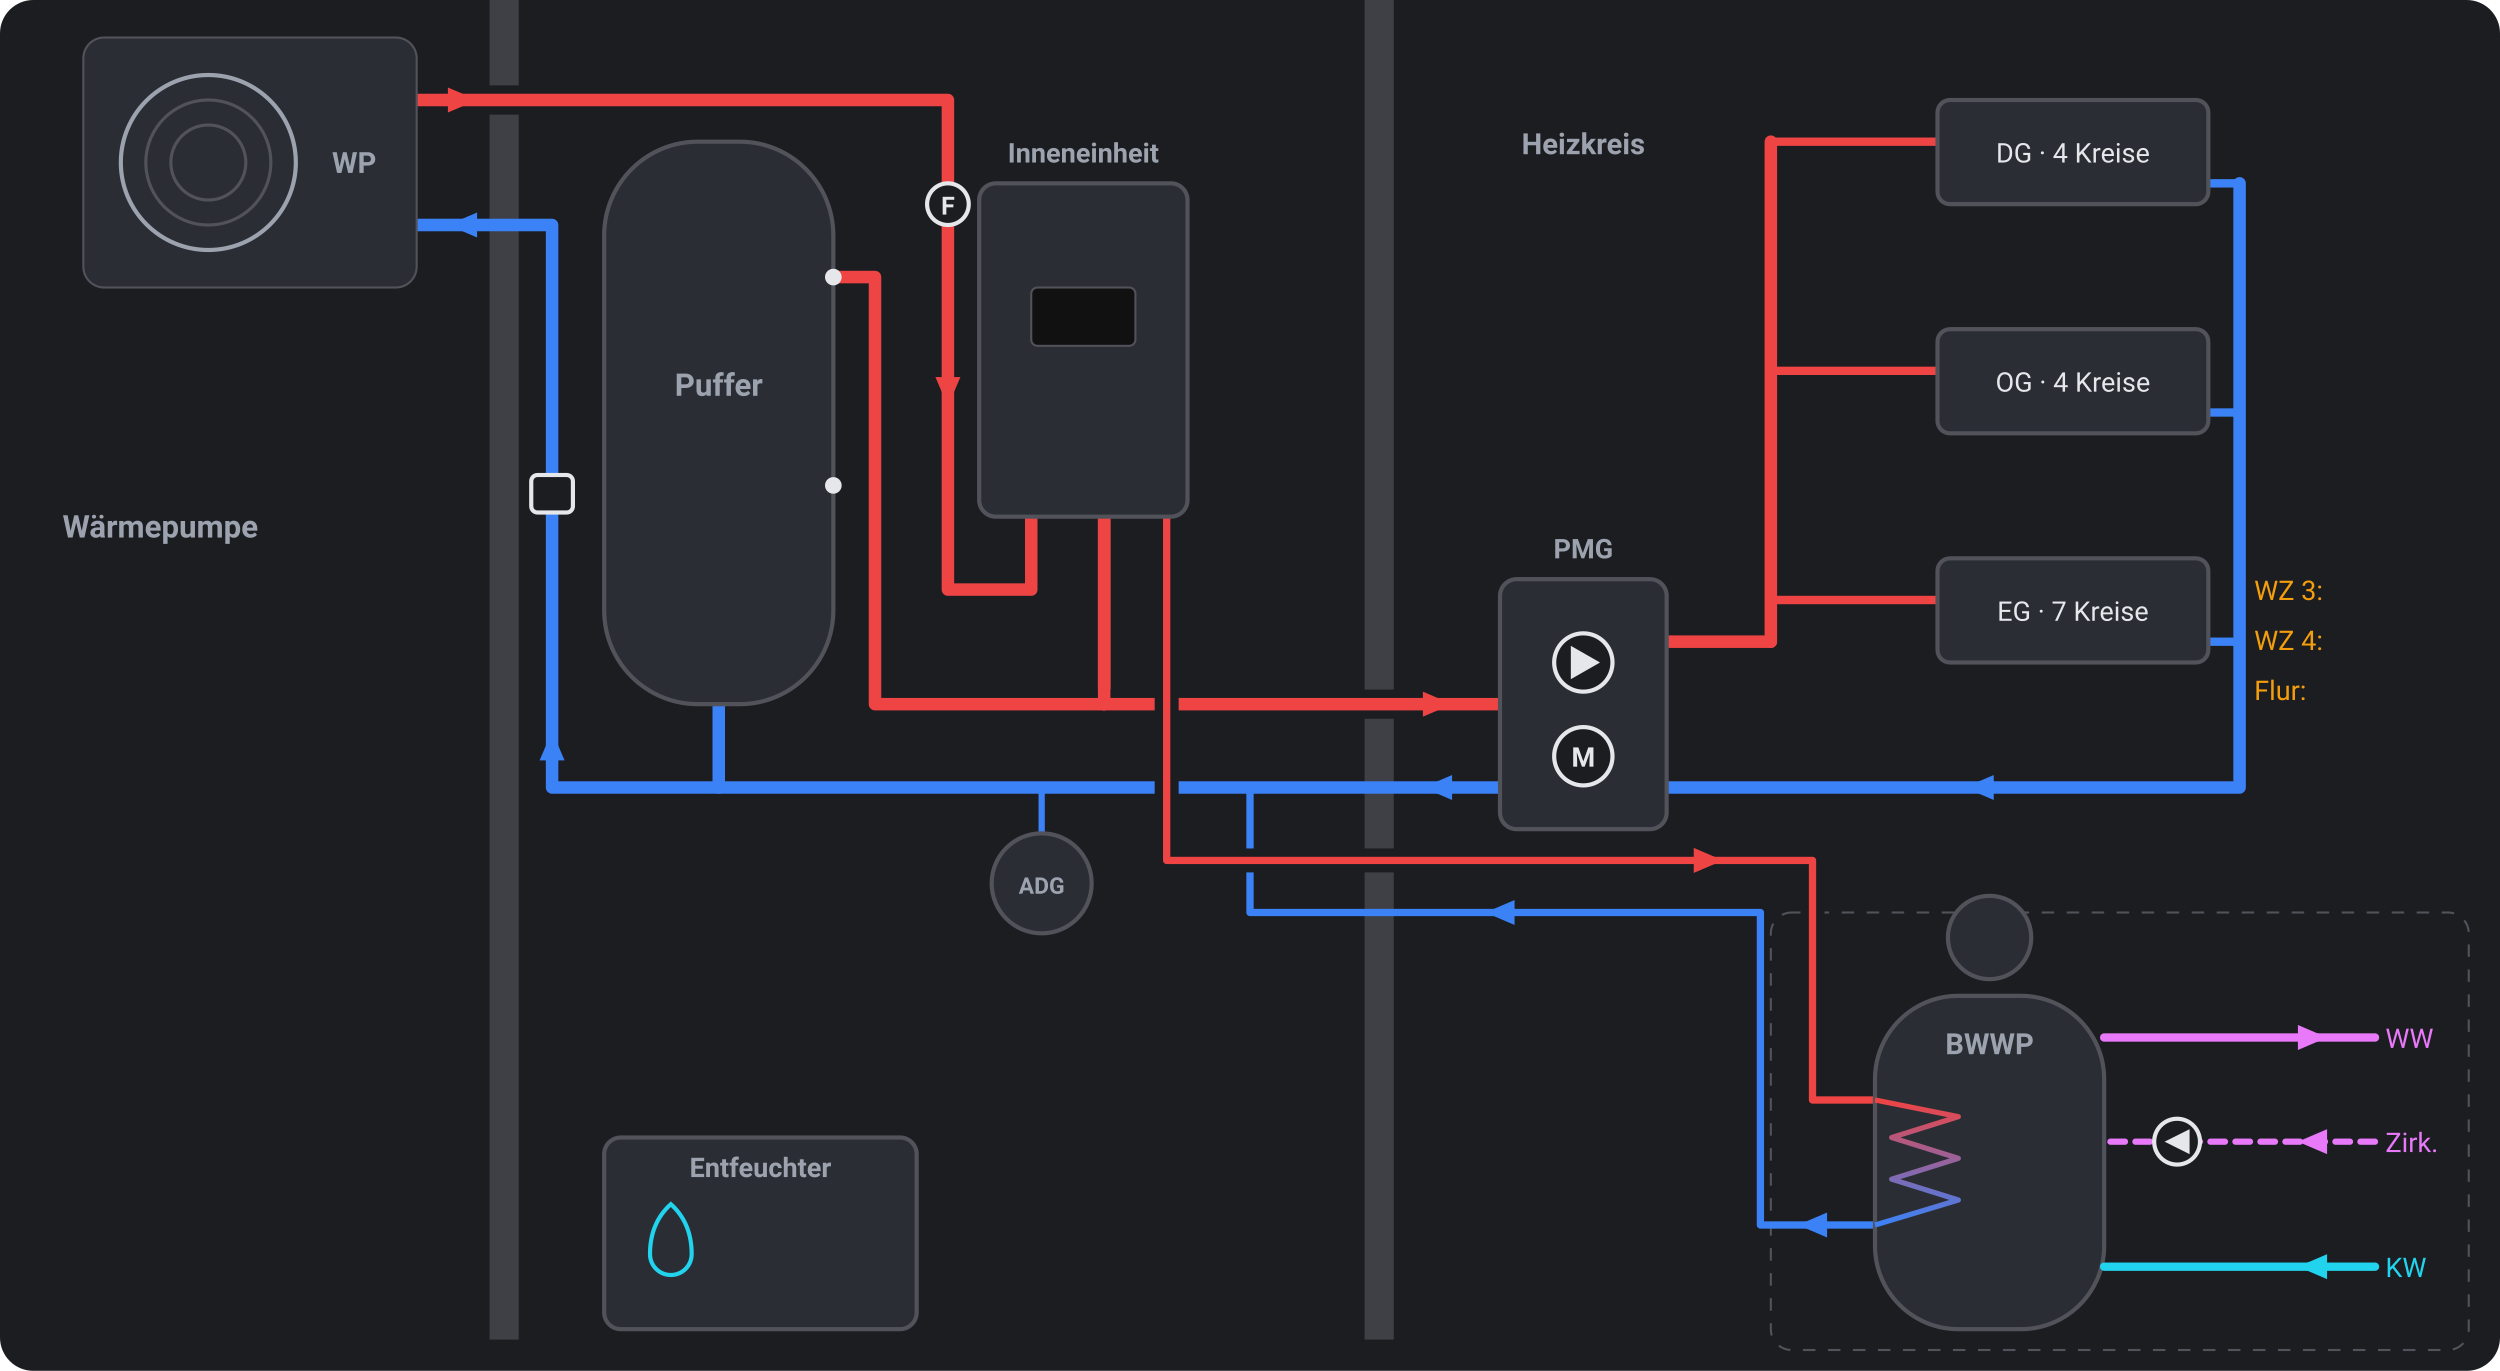
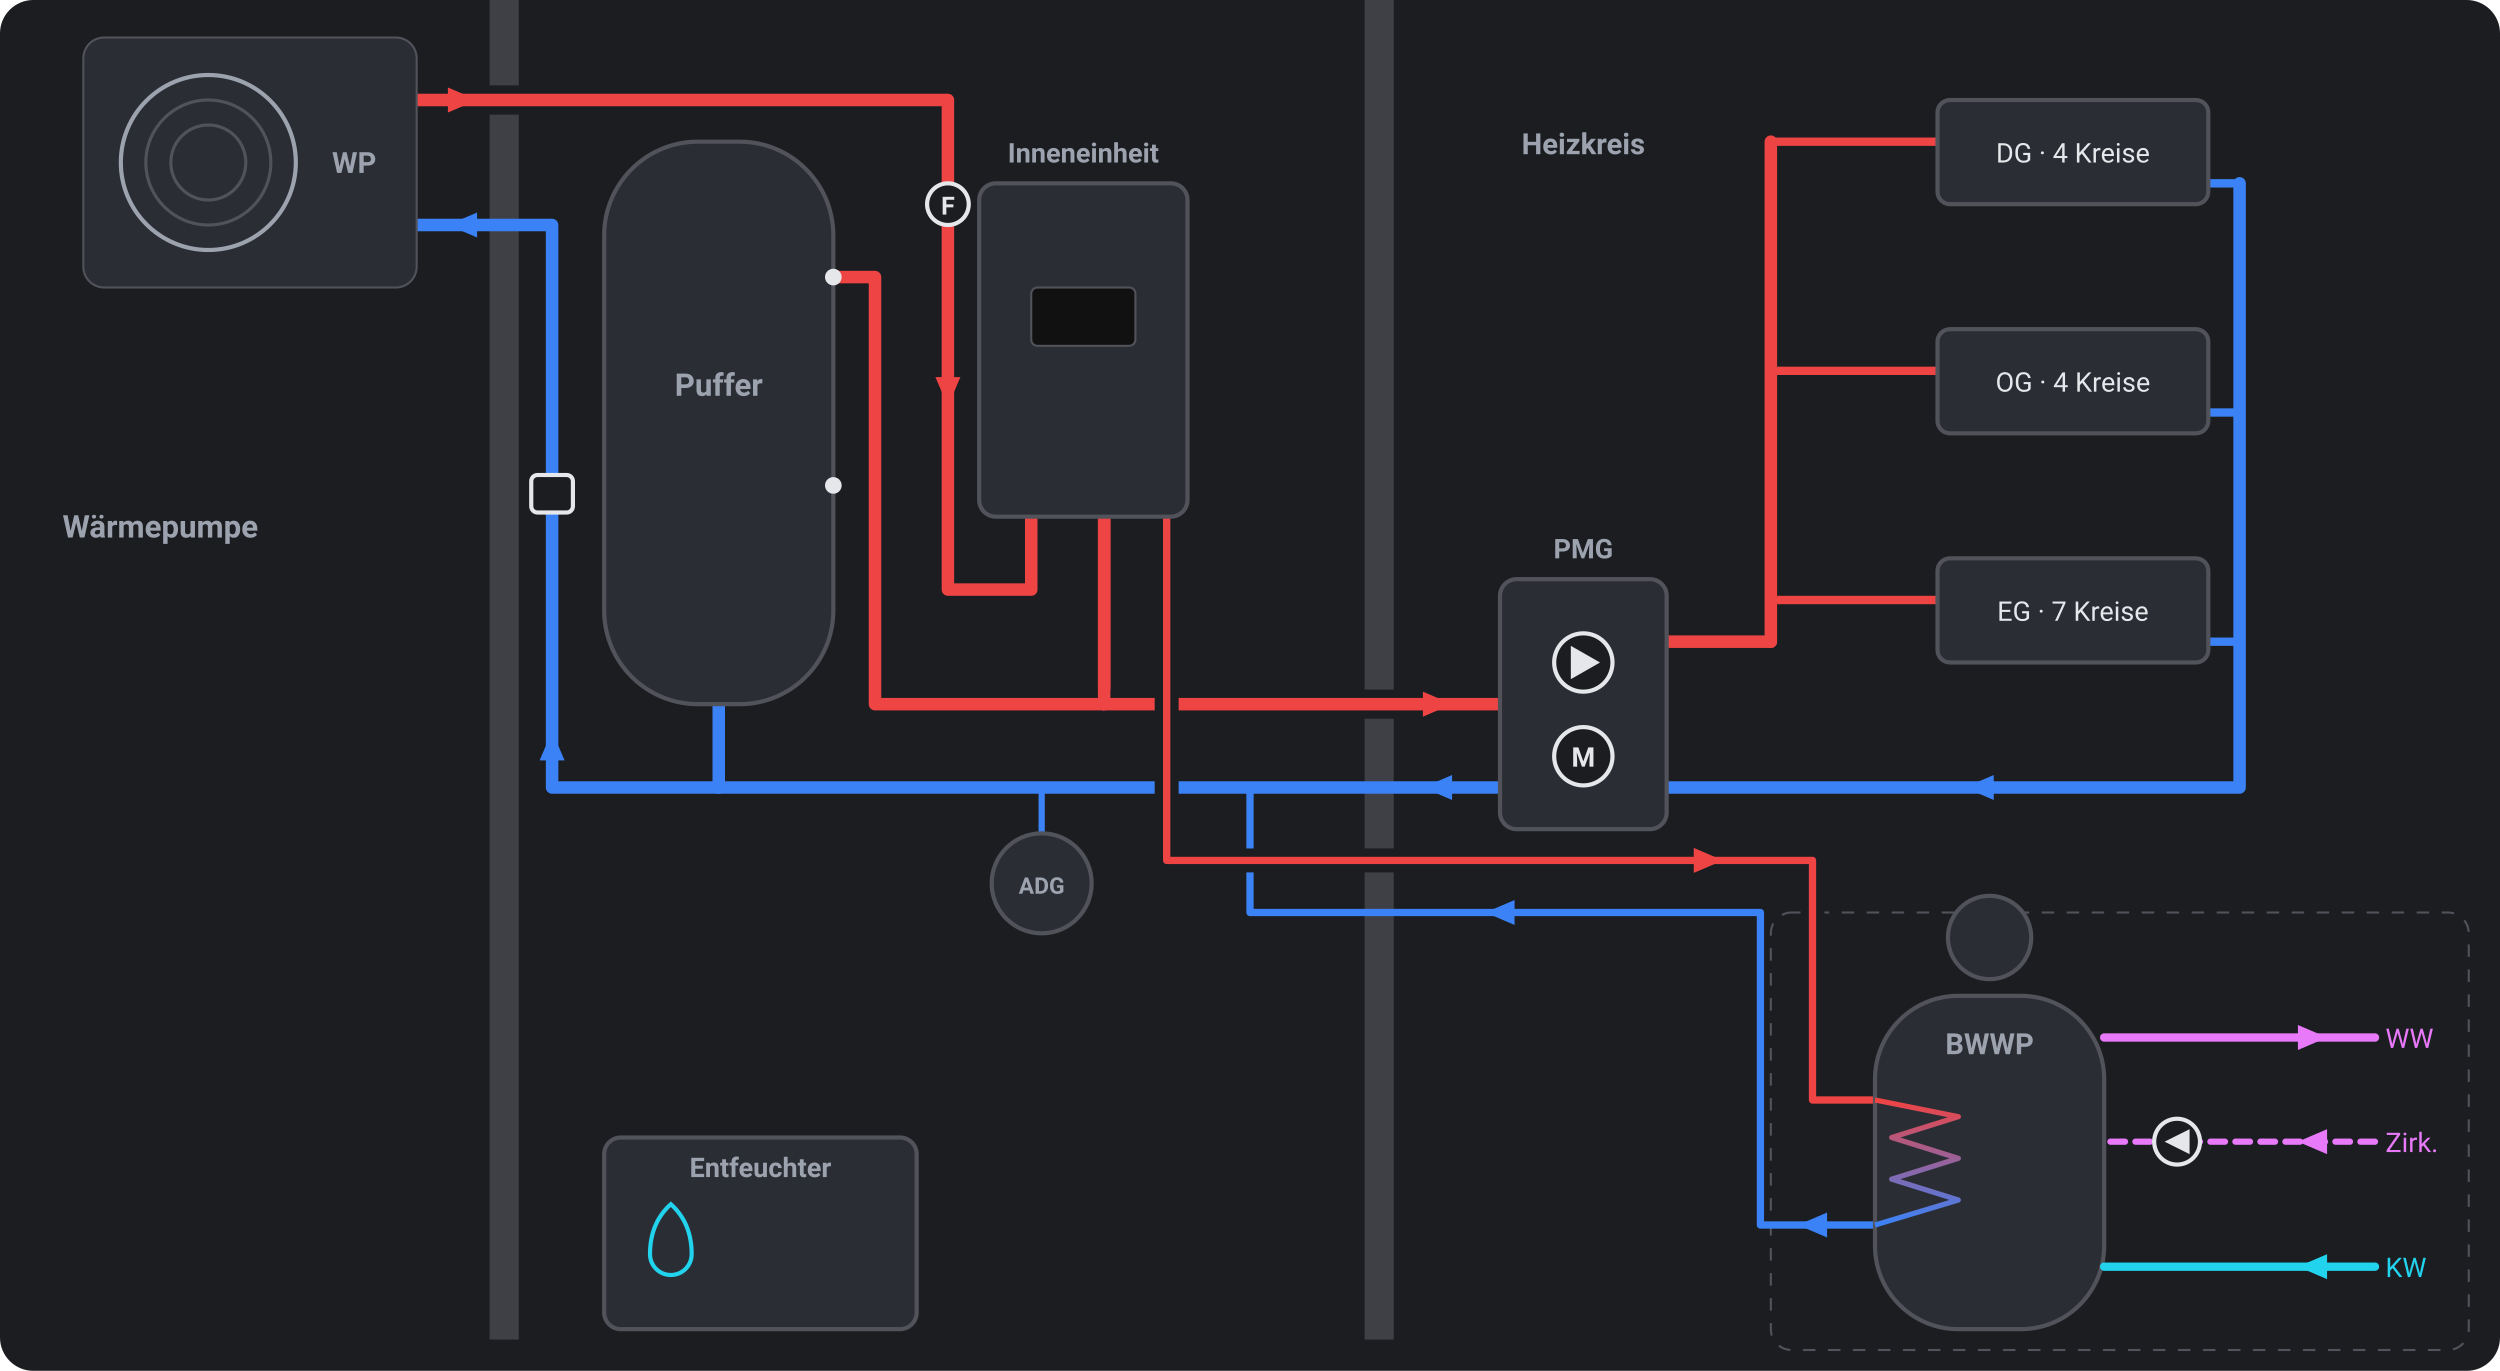
<svg xmlns="http://www.w3.org/2000/svg" viewBox="0 62 1200 658" width="1200" height="658">
  <rect y="62" width="1200" height="658" rx="16" fill="#1b1d21" />
  <rect x="235" y="62" width="14" height="643" fill="#3f3f46" />
  <rect x="655" y="62" width="14" height="643" fill="#3f3f46" />
  <rect x="850" y="500" width="335" height="210" rx="10" fill="none" stroke="#52525b" stroke-dasharray="6 6" />
  <path d="M720,440 H265 V170 H200" fill="none" stroke="#3b82f6" stroke-width="6" stroke-linejoin="round" stroke-linecap="round" />
  <path d="M345,400 V440" fill="none" stroke="#3b82f6" stroke-width="6" stroke-linejoin="round" stroke-linecap="round" />
  <path d="M900,650 H845 V500 H600 V440" fill="none" stroke="#3b82f6" stroke-width="3.5" stroke-linejoin="round" stroke-linecap="round" />
  <path d="M1075,150 V440 H800" fill="none" stroke="#3b82f6" stroke-width="6" stroke-linejoin="round" stroke-linecap="round" />
  <path d="M1060,150 H1075" fill="none" stroke="#3b82f6" stroke-width="4" stroke-linejoin="round" stroke-linecap="round" />
  <path d="M1060,260 H1075" fill="none" stroke="#3b82f6" stroke-width="4" stroke-linejoin="round" stroke-linecap="round" />
  <path d="M1060,370 H1075" fill="none" stroke="#3b82f6" stroke-width="4" stroke-linejoin="round" stroke-linecap="round" />
  <path d="M500,440 V462" fill="none" stroke="#3b82f6" stroke-width="3" stroke-linejoin="round" stroke-linecap="round" />
  <path d="M200,110 H455 V345 H495 V310" fill="none" stroke="#1b1d21" stroke-width="14" stroke-linejoin="round" />
  <path d="M200,110 H455 V345 H495 V310" fill="none" stroke="#ef4444" stroke-width="6" stroke-linejoin="round" stroke-linecap="round" />
  <path d="M530,310 V400" fill="none" stroke="#1b1d21" stroke-width="14" stroke-linejoin="round" />
  <path d="M530,310 V400" fill="none" stroke="#ef4444" stroke-width="6" stroke-linejoin="round" stroke-linecap="round" />
  <path d="M530,400 H420 V195 H400" fill="none" stroke="#1b1d21" stroke-width="14" stroke-linejoin="round" />
  <path d="M530,400 H420 V195 H400" fill="none" stroke="#ef4444" stroke-width="6" stroke-linejoin="round" stroke-linecap="round" />
  <path d="M530,400 H720" fill="none" stroke="#1b1d21" stroke-width="14" stroke-linejoin="round" />
  <path d="M530,400 H720" fill="none" stroke="#ef4444" stroke-width="6" stroke-linejoin="round" stroke-linecap="round" />
  <path d="M530,310 V400" fill="none" stroke="#ef4444" stroke-width="6" stroke-linejoin="round" stroke-linecap="round" />
  <path d="M560,310 V475 H870 V590 H900" fill="none" stroke="#1b1d21" stroke-width="11.5" stroke-linejoin="round" />
  <path d="M560,310 V475 H870 V590 H900" fill="none" stroke="#ef4444" stroke-width="3.5" stroke-linejoin="round" stroke-linecap="round" />
  <path d="M800,370 H850" fill="none" stroke="#ef4444" stroke-width="6" stroke-linejoin="round" stroke-linecap="round" />
  <path d="M850,130 V370" fill="none" stroke="#ef4444" stroke-width="6" stroke-linejoin="round" stroke-linecap="round" />
  <path d="M850,130 H930" fill="none" stroke="#ef4444" stroke-width="4" stroke-linejoin="round" stroke-linecap="round" />
  <path d="M850,240 H930" fill="none" stroke="#ef4444" stroke-width="4" stroke-linejoin="round" stroke-linecap="round" />
  <path d="M850,350 H930" fill="none" stroke="#ef4444" stroke-width="4" stroke-linejoin="round" stroke-linecap="round" />
  <polygon points="215,104 229,110 215,116" fill="#ef4444" />
  <polygon points="229,164 215,170 229,176" fill="#3b82f6" />
  <polygon points="259,427 265,413 271,427" fill="#3b82f6" />
  <polygon points="683,394 697,400 683,406" fill="#ef4444" />
  <polygon points="813,469 827,475 813,481" fill="#ef4444" />
  <polygon points="697,434 683,440 697,446" fill="#3b82f6" />
  <polygon points="957,434 943,440 957,446" fill="#3b82f6" />
  <polygon points="877,644 863,650 877,656" fill="#3b82f6" />
  <polygon points="727,494 713,500 727,506" fill="#3b82f6" />
  <polygon points="449,243 455,257 461,243" fill="#ef4444" />
  <rect x="40" y="80" width="160" height="120" rx="10" fill="#2a2d33" stroke="#52525b" />
  <circle cx="100" cy="140" r="42" fill="none" stroke="#9ca3af" stroke-width="2" />
  <circle cx="100" cy="140" r="30" fill="none" stroke="#52525b" stroke-width="1.5" />
  <circle cx="100" cy="140" r="18" fill="none" stroke="#52525b" stroke-width="1.5" />
  <text x="170" y="145" font-size="14" fill="#9ca3af" text-anchor="middle" font-weight="600" font-family="-apple-system,Segoe UI,Roboto,sans-serif">WP</text>
  <circle cx="455" cy="160" r="10" fill="#1b1d21" stroke="#e5e7eb" stroke-width="2" />
  <text x="455" y="165" font-size="12" fill="#e5e7eb" text-anchor="middle" font-weight="600" font-family="-apple-system,Segoe UI,Roboto,sans-serif">F</text>
  <rect x="255" y="290" width="20" height="18" rx="3" fill="#1b1d21" stroke="#e5e7eb" stroke-width="2" />
  <rect x="290" y="130" width="110" height="270" rx="45" fill="#2a2d33" stroke="#52525b" stroke-width="2" />
  <text x="345" y="252" font-size="15" fill="#9ca3af" text-anchor="middle" font-weight="600" font-family="-apple-system,Segoe UI,Roboto,sans-serif">Puffer</text>
  <circle cx="400" cy="195" r="4" fill="#e5e7eb" />
  <circle cx="400" cy="295" r="4" fill="#e5e7eb" />
  <rect x="470" y="150" width="100" height="160" rx="8" fill="#2a2d33" stroke="#52525b" stroke-width="2" />
  <rect x="495" y="200" width="50" height="28" rx="3" fill="#111" stroke="#52525b" />
  <text x="520" y="140" font-size="13" fill="#9ca3af" text-anchor="middle" font-weight="600" font-family="-apple-system,Segoe UI,Roboto,sans-serif">Inneneinheit</text>
  <circle cx="500" cy="486" r="24" fill="#2a2d33" stroke="#52525b" stroke-width="2" />
  <text x="500" y="491" font-size="11" fill="#9ca3af" text-anchor="middle" font-weight="600" font-family="-apple-system,Segoe UI,Roboto,sans-serif">ADG</text>
  <rect x="720" y="340" width="80" height="120" rx="8" fill="#2a2d33" stroke="#52525b" stroke-width="2" />
  <circle cx="760" cy="380" r="14" fill="#1b1d21" stroke="#e5e7eb" stroke-width="2" />
  <polygon points="754,372 754,388 768,380" fill="#e5e7eb" />
  <circle cx="760" cy="425" r="14" fill="#1b1d21" stroke="#e5e7eb" stroke-width="2" />
  <text x="760" y="430" font-size="13" fill="#e5e7eb" text-anchor="middle" font-weight="600" font-family="-apple-system,Segoe UI,Roboto,sans-serif">M</text>
  <text x="760" y="330" font-size="13" fill="#9ca3af" text-anchor="middle" font-weight="600" font-family="-apple-system,Segoe UI,Roboto,sans-serif">PMG</text>
  <rect x="930" y="110" width="130" height="50" rx="6" fill="#2a2d33" stroke="#52525b" stroke-width="2" />
  <text x="995" y="140" font-size="13" fill="#e5e7eb" text-anchor="middle" font-weight="normal" font-family="-apple-system,Segoe UI,Roboto,sans-serif">DG · 4 Kreise</text>
  <rect x="930" y="220" width="130" height="50" rx="6" fill="#2a2d33" stroke="#52525b" stroke-width="2" />
  <text x="995" y="250" font-size="13" fill="#e5e7eb" text-anchor="middle" font-weight="normal" font-family="-apple-system,Segoe UI,Roboto,sans-serif">OG · 4 Kreise</text>
  <rect x="930" y="330" width="130" height="50" rx="6" fill="#2a2d33" stroke="#52525b" stroke-width="2" />
  <text x="995" y="360" font-size="13" fill="#e5e7eb" text-anchor="middle" font-weight="normal" font-family="-apple-system,Segoe UI,Roboto,sans-serif">EG · 7 Kreise</text>
  <rect x="900" y="540" width="110" height="160" rx="40" fill="#2a2d33" stroke="#52525b" stroke-width="2" />
  <text x="955" y="568" font-size="14" fill="#9ca3af" text-anchor="middle" font-weight="600" font-family="-apple-system,Segoe UI,Roboto,sans-serif">BWWP</text>
  <circle cx="955" cy="512" r="20" fill="#2a2d33" stroke="#52525b" stroke-width="2" />
  <defs>
    <linearGradient id="wendel" gradientUnits="userSpaceOnUse" x1="0" y1="590" x2="0" y2="650">
      <stop offset="0" stop-color="#ef4444" />
      <stop offset="1" stop-color="#3b82f6" />
    </linearGradient>
  </defs>
  <polyline points="900,590 940,598 908,608 940,618 908,628 940,638 900,650" fill="none" stroke="url(#wendel)" stroke-width="2.5" stroke-linejoin="round" />
  <path d="M1010,560 H1140" fill="none" stroke="#e879f9" stroke-width="4" stroke-linejoin="round" stroke-linecap="round" />
  <path d="M1140,610 H1010" fill="none" stroke="#e879f9" stroke-width="3" stroke-linejoin="round" stroke-linecap="round" stroke-dasharray="7 5" />
  <path d="M1140,670 H1010" fill="none" stroke="#22d3ee" stroke-width="4" stroke-linejoin="round" stroke-linecap="round" />
  <polygon points="1103,554 1117,560 1103,566" fill="#e879f9" />
  <polygon points="1117,604 1103,610 1117,616" fill="#e879f9" />
  <polygon points="1117,664 1103,670 1117,676" fill="#22d3ee" />
  <text x="1145" y="565" font-size="13" fill="#e879f9" text-anchor="start" font-weight="normal" font-family="-apple-system,Segoe UI,Roboto,sans-serif">WW</text>
  <text x="1145" y="615" font-size="13" fill="#e879f9" text-anchor="start" font-weight="normal" font-family="-apple-system,Segoe UI,Roboto,sans-serif">Zirk.</text>
  <circle cx="1045" cy="610" r="11" fill="#1b1d21" stroke="#e5e7eb" stroke-width="2" />
  <polygon points="1051,604 1051,616 1039,610" fill="#e5e7eb" />
  <text x="1145" y="675" font-size="13" fill="#22d3ee" text-anchor="start" font-weight="normal" font-family="-apple-system,Segoe UI,Roboto,sans-serif">KW</text>
  <rect x="290" y="608" width="150" height="92" rx="8" fill="#2a2d33" stroke="#52525b" stroke-width="2" />
  <text x="365" y="627" font-size="13" fill="#9ca3af" text-anchor="middle" font-weight="600" font-family="-apple-system,Segoe UI,Roboto,sans-serif">Entfeuchter</text>
  <path d="M312,664 q0,-15 10,-24 q10,9 10,24 a10,10 0 0 1 -20,0 z" fill="none" stroke="#22d3ee" stroke-width="2" />
  <text x="30" y="320" font-size="15" fill="#9ca3af" text-anchor="start" font-weight="600" font-family="-apple-system,Segoe UI,Roboto,sans-serif">Wärmepumpe</text>
  <text x="760" y="136" font-size="14" fill="#9ca3af" text-anchor="middle" font-weight="600" font-family="-apple-system,Segoe UI,Roboto,sans-serif">Heizkreis</text>
-   <text x="1082" y="350" font-size="13" fill="#f59e0b" text-anchor="start" font-weight="normal" font-family="-apple-system,Segoe UI,Roboto,sans-serif">WZ 3:</text>
-   <text x="1082" y="374" font-size="13" fill="#f59e0b" text-anchor="start" font-weight="normal" font-family="-apple-system,Segoe UI,Roboto,sans-serif">WZ 4:</text>
-   <text x="1082" y="398" font-size="13" fill="#f59e0b" text-anchor="start" font-weight="normal" font-family="-apple-system,Segoe UI,Roboto,sans-serif">Flur:</text>
</svg>
